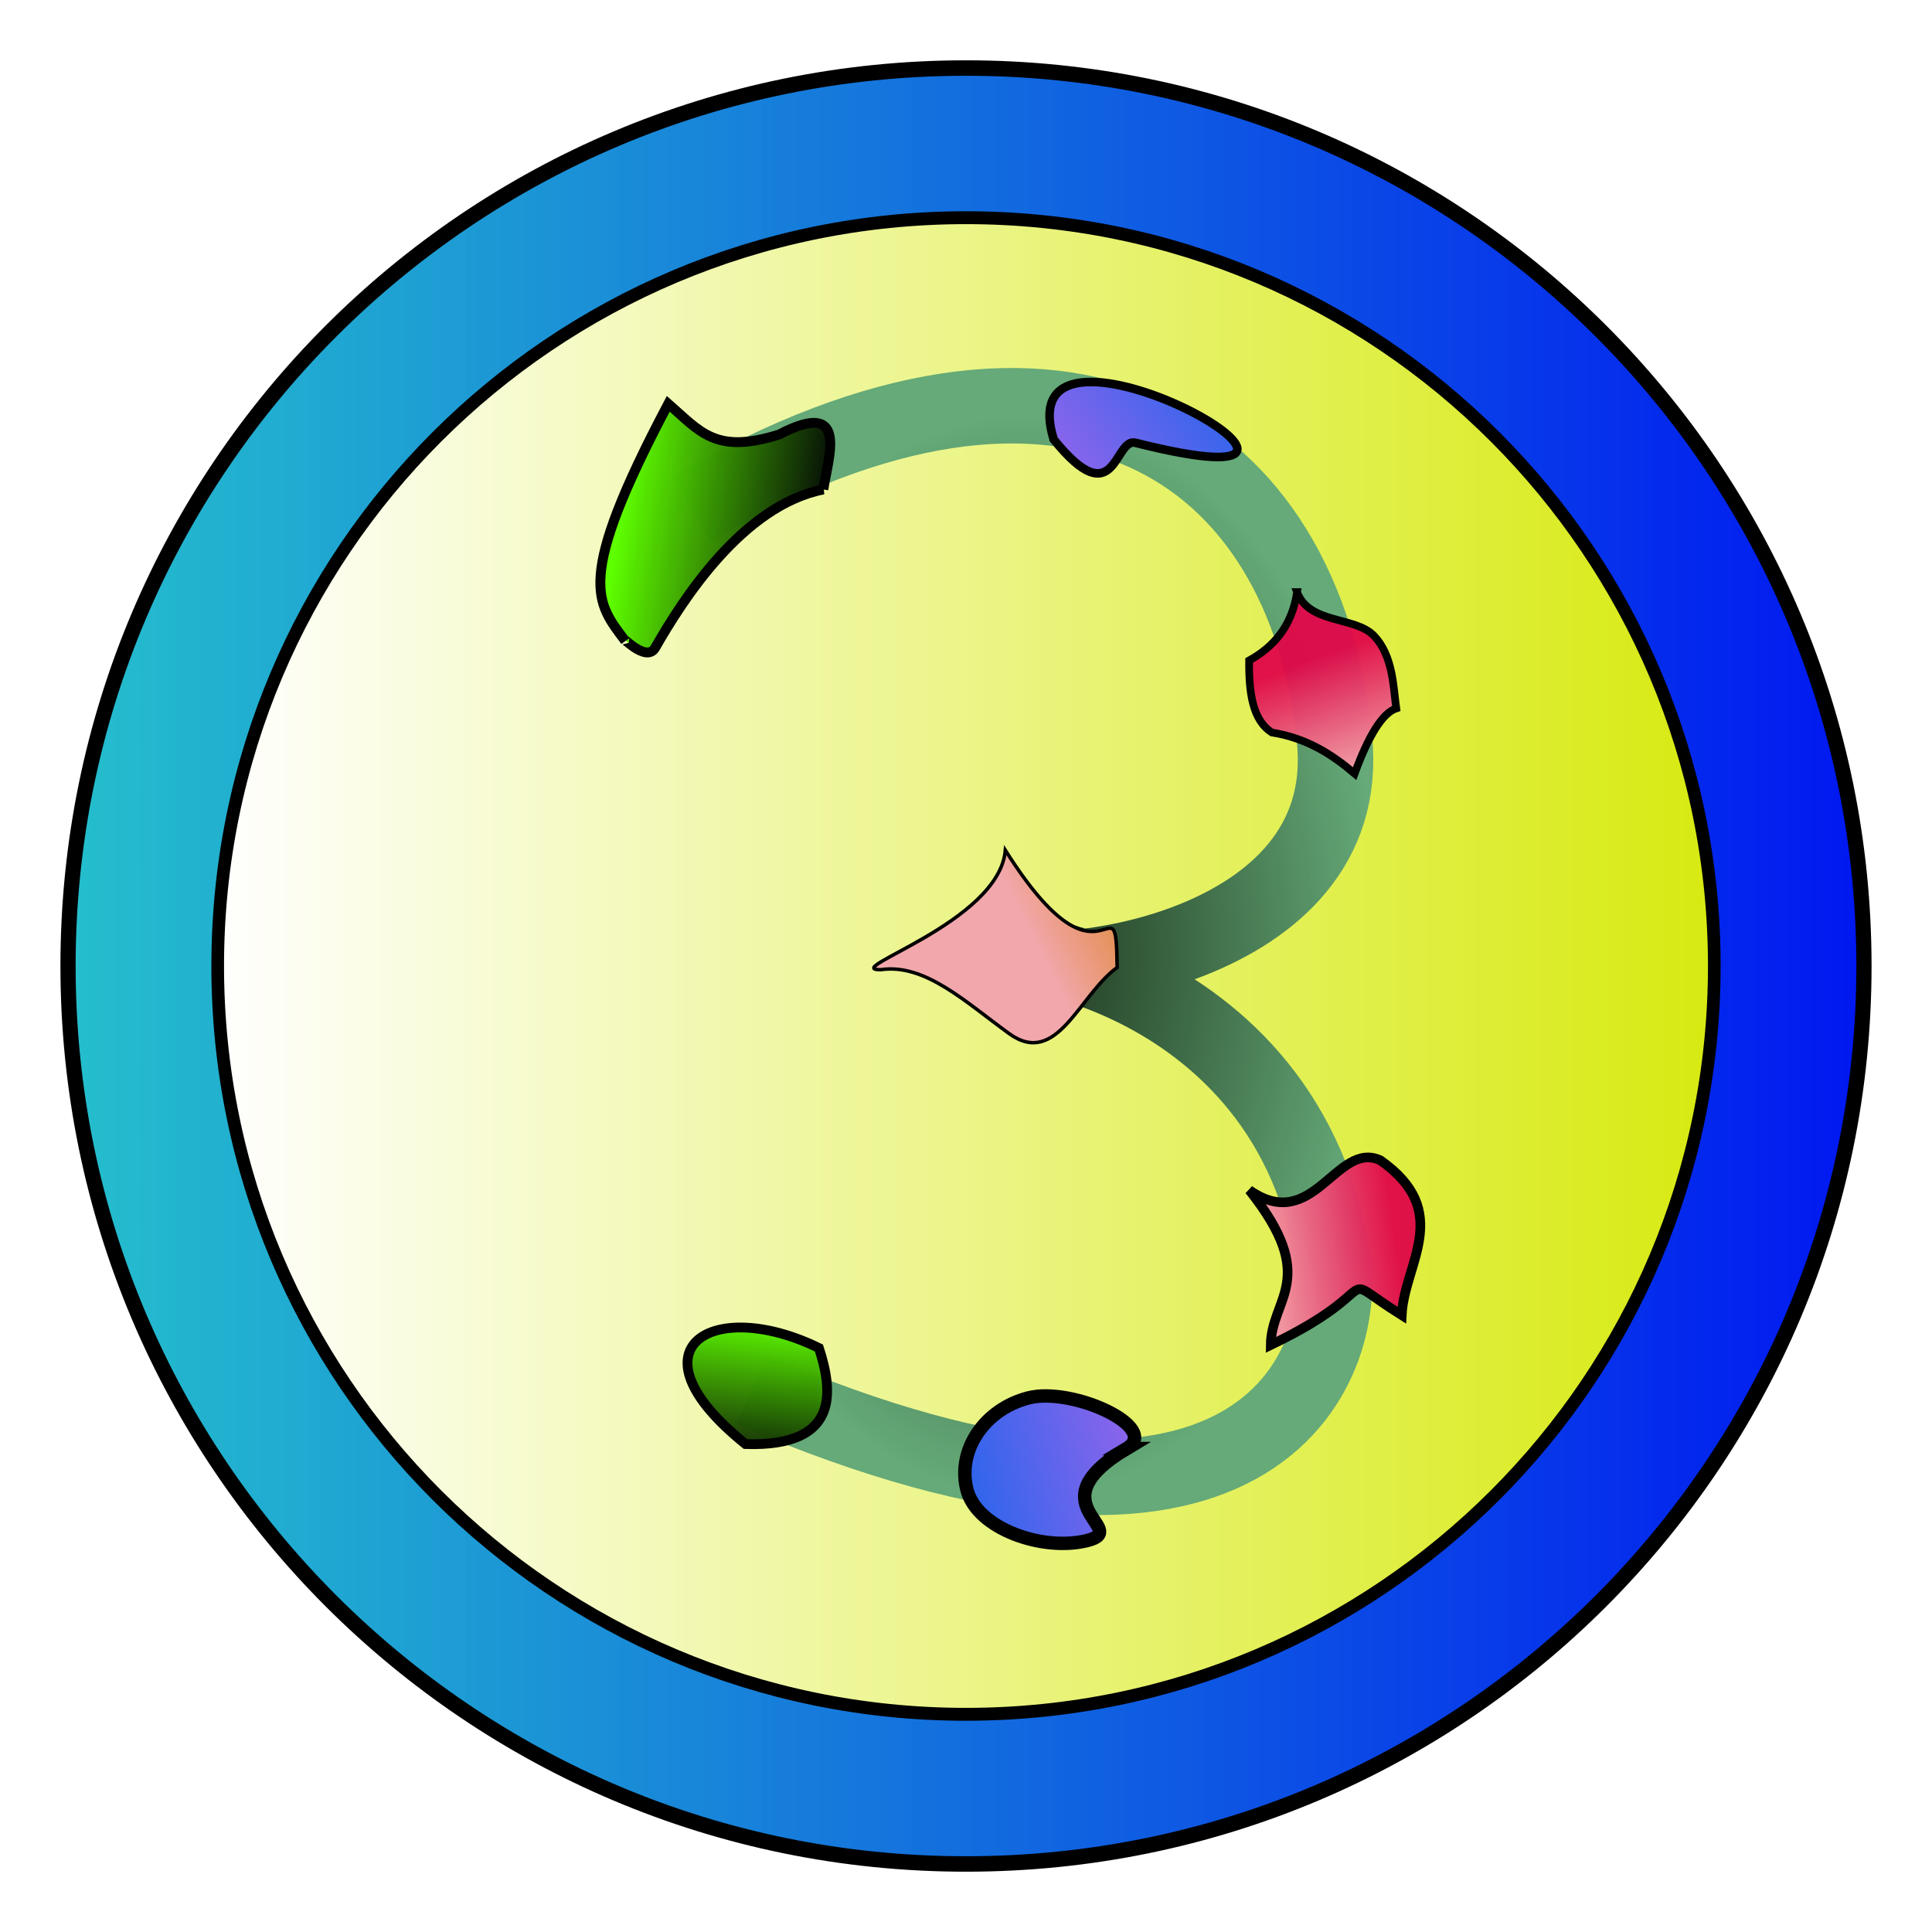
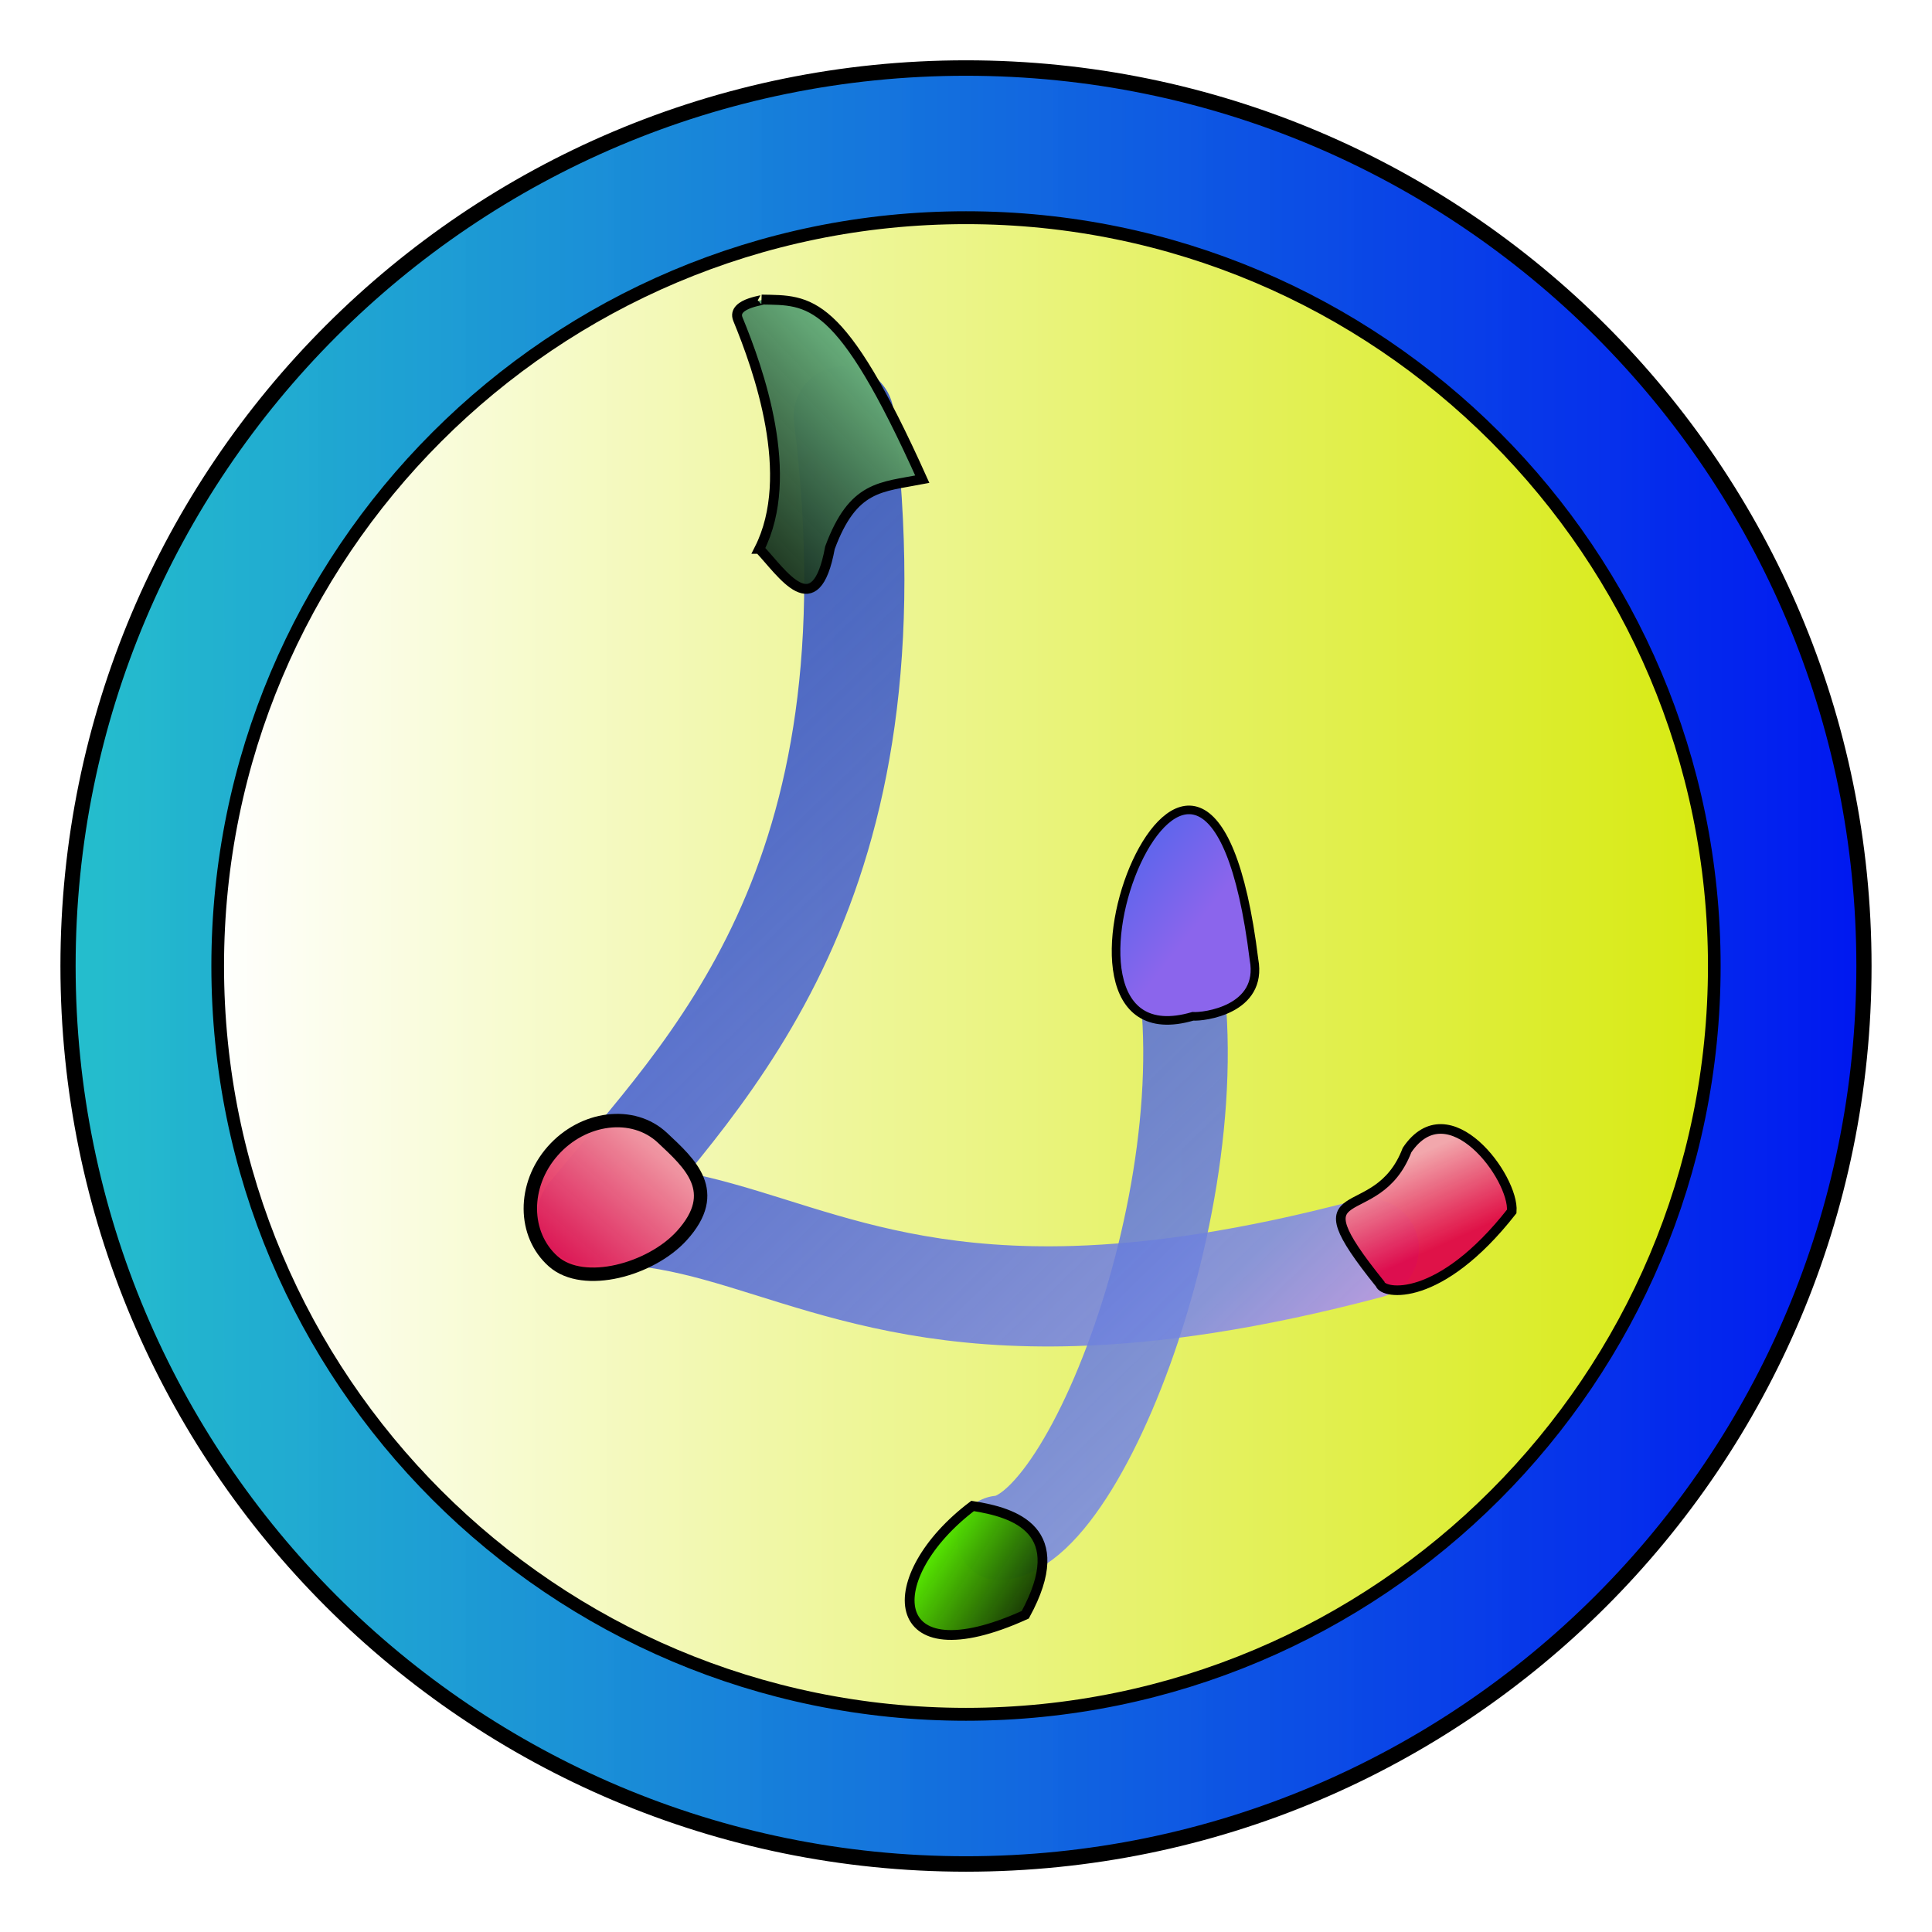
<svg xmlns="http://www.w3.org/2000/svg" xmlns:xlink="http://www.w3.org/1999/xlink" width="128" height="128" id="svg2" version="1.1">
  <defs id="defs4">
+     <linearGradient id="linearGradient4206">
+       <stop id="stop4208" offset="0" style="stop-color:#0029c5;stop-opacity:0.737" />
+       <stop style="stop-color:#8292e0;stop-opacity:0.925" offset="0.86" id="stop4210" />
+       <stop id="stop4212" offset="1" style="stop-color:#ffa6eb;stop-opacity:1" />
+     </linearGradient>
+     <linearGradient id="linearGradient4195">
+       <stop style="stop-color:#0029c5;stop-opacity:0.737" offset="0" id="stop4198" />
+       <stop id="stop4200" offset="0.768" style="stop-color:#828ee0;stop-opacity:0.925" />
+       <stop style="stop-color:#ffa6eb;stop-opacity:1" offset="1" id="stop4202" />
+     </linearGradient>
+     <linearGradient id="linearGradient4238">
+       <stop style="stop-color:#0029c5;stop-opacity:0.737" offset="0" id="stop4240" />
+       <stop id="stop4189" offset="0.767" style="stop-color:#b782e0;stop-opacity:0.925;" />
+       <stop style="stop-color:#ffa6eb;stop-opacity:1" offset="1" id="stop4242" />
+     </linearGradient>
    <linearGradient id="linearGradient3923">
      <stop id="stop3925" offset="0" style="stop-color:#ffc100;stop-opacity:0.952;" />
      <stop style="stop-color:#e99259;stop-opacity:0.976;" offset="0.64" id="stop3927" />
      <stop id="stop3929" offset="1" style="stop-color:#f2a7ac;stop-opacity:1;" />
    </linearGradient>
    <linearGradient id="linearGradient3917">
      <stop style="stop-color:#142c1a;stop-opacity:0.952;" offset="0" id="stop3919" />
      <stop style="stop-color:#65aa78;stop-opacity:1;" offset="1" id="stop3921" />
    </linearGradient>
    <linearGradient id="linearGradient3890">
      <stop style="stop-color:#ffc100;stop-opacity:0.952;" offset="0" id="stop3892" />
      <stop id="stop3896" offset="0.5" style="stop-color:#e99259;stop-opacity:0.976;" />
      <stop style="stop-color:#f2a7ac;stop-opacity:1;" offset="1" id="stop3894" />
    </linearGradient>
    <linearGradient id="linearGradient3884">
      <stop id="stop3886" offset="0" style="stop-color:#faf6bd;stop-opacity:1;" />
      <stop id="stop3888" offset="1" style="stop-color:#fc922b;stop-opacity:1;" />
    </linearGradient>
    <linearGradient id="linearGradient3878">
      <stop id="stop3880" offset="0" style="stop-color:#e00748;stop-opacity:0.952;" />
      <stop id="stop3882" offset="1" style="stop-color:#f2a7ac;stop-opacity:1;" />
    </linearGradient>
    <linearGradient id="linearGradient3872">
      <stop id="stop3874" offset="0" style="stop-color:#1abcca;stop-opacity:0.952;" />
      <stop id="stop3876" offset="1" style="stop-color:#0017f1;stop-opacity:1;" />
    </linearGradient>
    <linearGradient id="linearGradient3796">
      <stop style="stop-color:#2965ec;stop-opacity:1;" offset="0" id="stop3798" />
      <stop style="stop-color:#8b65ec;stop-opacity:1;" offset="1" id="stop3800" />
    </linearGradient>
    <linearGradient id="linearGradient3788">
      <stop style="stop-color:#ffffff;stop-opacity:1;" offset="0" id="stop3790" />
      <stop style="stop-color:#d7ea10;stop-opacity:1;" offset="1" id="stop3792" />
    </linearGradient>
    <linearGradient id="linearGradient3774">
      <stop style="stop-color:#000201;stop-opacity:0.952;" offset="0" id="stop3776" />
      <stop style="stop-color:#5eff00;stop-opacity:1;" offset="1" id="stop3778" />
    </linearGradient>
    <linearGradient xlink:href="#linearGradient3872" id="linearGradient3786" x1="9.096" y1="61.33" x2="128.284" y2="61.33" gradientUnits="userSpaceOnUse" />
    <linearGradient xlink:href="#linearGradient3788" id="linearGradient3794" x1="9.096" y1="61.33" x2="128.284" y2="61.33" gradientUnits="userSpaceOnUse" />
-     <linearGradient xlink:href="#linearGradient3796" id="linearGradient3802" x1="56.574" y1="32.541" x2="69.19" y2="32.541" gradientUnits="userSpaceOnUse" gradientTransform="matrix(0.9106371,-0.2350835,0.209846,0.8128755,5.261175,1010.029)" />
+     <linearGradient xlink:href="#linearGradient3878" id="linearGradient3802" x1="56.574" y1="32.541" x2="69.19" y2="32.541" gradientUnits="userSpaceOnUse" gradientTransform="matrix(0.6226573,-0.7048561,0.6291861,0.5558118,-19.35104,1030.08)" />
    <linearGradient xlink:href="#linearGradient3878" id="linearGradient3810" x1="-922.415" y1="-442.458" x2="-913.004" y2="-442.458" gradientUnits="userSpaceOnUse" gradientTransform="matrix(-0.5283606,-0.8490201,0.9007737,-0.4342888,-1.931937,-0.3624949)" />
    <linearGradient xlink:href="#linearGradient3878" id="linearGradient3818" x1="953.875" y1="322.012" x2="964.121" y2="322.012" gradientUnits="userSpaceOnUse" />
    <linearGradient xlink:href="#linearGradient3774" id="linearGradient3834" x1="-787.453" y1="676.502" x2="-776.472" y2="676.502" gradientUnits="userSpaceOnUse" />
    <linearGradient xlink:href="#linearGradient3774" id="linearGradient3842" x1="-790.376" y1="496.387" x2="-780.1" y2="496.387" gradientUnits="userSpaceOnUse" />
    <linearGradient xlink:href="#linearGradient3890" id="linearGradient3850" x1="-682.228" y1="672.533" x2="-670.377" y2="672.533" gradientUnits="userSpaceOnUse" />
    <linearGradient xlink:href="#linearGradient3774" id="linearGradient3099" gradientUnits="userSpaceOnUse" x1="-790.376" y1="496.387" x2="-780.1" y2="496.387" />
-     <linearGradient xlink:href="#linearGradient3774" id="linearGradient3103" gradientUnits="userSpaceOnUse" x1="-787.453" y1="676.502" x2="-776.472" y2="676.502" gradientTransform="matrix(0.2356629,-0.9265444,0.977894,0.1055407,-427.4276,220.8838)" />
-     <linearGradient xlink:href="#linearGradient3878" id="linearGradient3106" gradientUnits="userSpaceOnUse" x1="953.875" y1="322.012" x2="964.121" y2="322.012" gradientTransform="matrix(-0.9054063,0.2062932,-0.1379227,-0.9971452,1000.514,1130.61)" />
-     <linearGradient xlink:href="#linearGradient3923" id="linearGradient3110" gradientUnits="userSpaceOnUse" x1="-708.902" y1="689.194" x2="-662.471" y2="691.178" gradientTransform="matrix(-0.2241643,0.2383787,0.08295436,0.19353,-132.4598,1020.599)" />
-     <linearGradient xlink:href="#linearGradient3878" id="linearGradient3113" gradientUnits="userSpaceOnUse" gradientTransform="matrix(0.3312885,0.8230875,-0.7267022,0.2724272,71.47377,1847.615)" x1="-922.415" y1="-442.458" x2="-913.004" y2="-442.458" />
-     <linearGradient xlink:href="#linearGradient3774" id="linearGradient3116" gradientUnits="userSpaceOnUse" x1="-794.789" y1="496.596" x2="-780.1" y2="496.387" gradientTransform="matrix(-0.9192823,-0.180715,0.1532861,-0.9808224,-751.9824,1303.028)" />
-     <linearGradient xlink:href="#linearGradient3796" id="linearGradient3134" gradientUnits="userSpaceOnUse" x1="84.534" y1="103.16" x2="104.041" y2="107.544" gradientTransform="matrix(-0.4738591,0.3074401,-0.4435496,-0.3949636,166.5782,964.1201)" />
-     <radialGradient xlink:href="#linearGradient3917" id="radialGradient3915" cx="67.96" cy="63.363" fx="67.96" fy="63.363" r="23.733" gradientTransform="matrix(1,0,0,1.511751,0,-32.42626)" gradientUnits="userSpaceOnUse" />
+     <linearGradient xlink:href="#linearGradient3774" id="linearGradient3103" gradientUnits="userSpaceOnUse" x1="-787.453" y1="676.502" x2="-776.472" y2="676.502" gradientTransform="matrix(-0.7208465,-0.6280142,0.5350079,-0.8253376,-860.3656,1096.748)" />
+     <linearGradient xlink:href="#linearGradient3878" id="linearGradient3106" gradientUnits="userSpaceOnUse" x1="953.875" y1="322.012" x2="960.078" y2="324.688" gradientTransform="matrix(-0.7129296,-0.5950199,0.7094272,-0.7141669,548.6745,1803.73)" />
+     <linearGradient xlink:href="#linearGradient3917" id="linearGradient3116" gradientUnits="userSpaceOnUse" x1="-794.789" y1="496.596" x2="-780.1" y2="496.387" gradientTransform="matrix(0.7074733,-0.6141819,0.6795868,0.7236511,272.7812,111.6802)" />
+     <linearGradient xlink:href="#linearGradient3796" id="linearGradient3134" gradientUnits="userSpaceOnUse" x1="84.534" y1="103.16" x2="105.898" y2="109.132" gradientTransform="matrix(0.4457533,0.3469378,-0.227794,0.548491,53.64251,893.289)" />
+     <linearGradient xlink:href="#linearGradient4238" id="linearGradient4244" x1="32.122" y1="962.242" x2="93.818" y2="1025.653" gradientUnits="userSpaceOnUse" />
+     <linearGradient xlink:href="#linearGradient4195" id="linearGradient4191" gradientUnits="userSpaceOnUse" x1="32.122" y1="962.242" x2="93.818" y2="1025.653" />
+     <linearGradient xlink:href="#linearGradient4206" id="linearGradient4204" gradientUnits="userSpaceOnUse" x1="32.122" y1="962.242" x2="93.818" y2="1025.653" />
  </defs>
  <g id="layer1" transform="translate(0,-924.3622)">
-     <path style="fill:url(#linearGradient3786);fill-opacity:1.0;stroke:#000000;stroke-opacity:1" id="path3828" d="m 127.784,61.33 c 0,32.079 -26.457,58.084 -59.094,58.084 -32.637,0 -59.094,-26.005 -59.094,-58.084 0,-32.079 26.457,-58.084 59.094,-58.084 32.637,0 59.094,26.005 59.094,58.084 z" transform="matrix(1.006741,0,0,1.02425,-5.153411,925.545)" />
-     <path style="fill:url(#linearGradient3794);fill-opacity:1.0;stroke:#000000;stroke-opacity:1" id="path3828-6" d="m 127.784,61.33 c 0,32.079 -26.457,58.084 -59.094,58.084 -32.637,0 -59.094,-26.005 -59.094,-58.084 0,-32.079 26.457,-58.084 59.094,-58.084 32.637,0 59.094,26.005 59.094,58.084 z" transform="matrix(0.8389507,0,0,0.8535412,6.372158,936.0145)" />
-     <path style="fill:none;stroke:url(#radialGradient3915);stroke-width:5;stroke-linecap:butt;stroke-linejoin:miter;stroke-miterlimit:4;stroke-opacity:1;stroke-dasharray:none" d="M 49.784,92.063 C 83.257,106.437 89.504,90.547 88.273,83.177 84.926,63.142 62.654,61.852 66.049,63.714 69.158,65.419 89.838,63.117 88.414,48.992 86.474,29.741 70.837,19.068 45.827,33.708" id="path3139" transform="translate(0,924.3622)" />
-     <path id="rect2991" d="m 54.548,956.792 c -5.347,1.051 -9.356,7.365 -11.131,10.474 -0.607,1.064 -2.302,-0.877 -1.988,-0.436 -1.916,-2.562 -3.387,-3.935 2.846,-15.715 2.122,1.85 3.137,3.367 7.343,2.035 4.675,-2.438 3.259,1.479 2.929,3.642 z" style="fill:url(#linearGradient3116);fill-opacity:1;fill-rule:evenodd;stroke:#000000;stroke-width:0.654px;stroke-linecap:butt;stroke-linejoin:miter;stroke-opacity:1" />
-     <path id="rect2993" d="m 85.934,963.591 c 0.804,2.132 3.829,1.595 5.076,2.876 1.298,1.334 1.303,3.471 1.496,4.829 -0.92,0.302 -1.839,1.819 -2.759,4.319 -1.48,-1.255 -3.127,-2.34 -5.478,-2.723 -1.287,-0.808 -1.532,-2.656 -1.511,-4.772 1.656,-0.913 2.837,-2.3 3.177,-4.529 z" style="fill:url(#linearGradient3113);fill-opacity:1;fill-rule:evenodd;stroke:#000000;stroke-width:0.508px;stroke-linecap:butt;stroke-linejoin:miter;stroke-opacity:1" />
-     <path style="fill:url(#linearGradient3110);fill-opacity:1;fill-rule:evenodd;stroke:#000000;stroke-width:0.23px;stroke-linecap:butt;stroke-linejoin:miter;stroke-opacity:1" d="m 74.015,988.459 c -2.526,1.829 -3.985,6.677 -7.162,4.379 -2.859,-2.068 -5.57,-4.664 -8.499,-4.231 -2.781,0.03 7.841,-3.11 8.253,-7.914 6.597,10.447 7.324,1.219 7.408,7.766 z" id="rect2995" />
-     <path style="fill:url(#linearGradient3802);fill-opacity:1;fill-rule:evenodd;stroke:#000000;stroke-width:0.889px;stroke-linecap:butt;stroke-linejoin:miter;stroke-opacity:1" d="m 74.642,1020.333 c -6.195,3.7 0.334,5.333 -2.587,6.087 -2.921,0.754 -7.319,-0.748 -7.992,-3.356 -0.673,-2.608 1.149,-5.333 4.07,-6.087 2.921,-0.754 8.82,1.975 6.508,3.356 z" id="path2997" />
-     <path style="fill:url(#linearGradient3106);fill-opacity:1;fill-rule:evenodd;stroke:#000000;stroke-width:0.638px;stroke-linecap:butt;stroke-linejoin:miter;stroke-opacity:1" d="m 92.868,1011.495 c -4.798,-3.007 -0.598,-1.902 -8.678,1.977 0.028,-3.126 3.272,-4.36 -1.419,-10.262 4.249,2.975 5.763,-3.307 8.678,-1.977 4.87,3.421 1.58,6.841 1.419,10.262 z" id="rect3003" />
-     <path style="fill:url(#linearGradient3103);fill-opacity:1;fill-rule:evenodd;stroke:#000000;stroke-width:0.648px;stroke-linecap:butt;stroke-linejoin:miter;stroke-opacity:1" d="m 54.256,1013.673 c 0.861,2.664 1.546,6.567 -4.862,6.363 -8.006,-6.436 -2.099,-9.779 4.862,-6.363 z" id="rect3015" />
-     <path style="fill:url(#linearGradient3134);fill-opacity:1;fill-rule:evenodd;stroke:#000000;stroke-width:0.569px;stroke-linecap:butt;stroke-linejoin:miter;stroke-opacity:1" d="m 69.813,953.477 c -3.298,-10.689 24.495,5.03 5.418,0.223 -1.428,-0.375 -1.28,4.894 -5.418,-0.221 z" id="path3019" />
+     <path style="fill:url(#linearGradient3786);fill-opacity:1.0;stroke:#000000;stroke-opacity:1" id="path3828" d="M 127.784,61.33 A 59.094,58.084 0 0 1 68.69,119.414 59.094,58.084 0 0 1 9.596,61.33 59.094,58.084 0 0 1 68.69,3.246 59.094,58.084 0 0 1 127.784,61.33 Z" transform="matrix(1.006741,0,0,1.02425,-5.153411,925.545)" />
+     <path style="fill:url(#linearGradient3794);fill-opacity:1.0;stroke:#000000;stroke-opacity:1" id="path3828-6" d="M 127.784,61.33 A 59.094,58.084 0 0 1 68.69,119.414 59.094,58.084 0 0 1 9.596,61.33 59.094,58.084 0 0 1 68.69,3.246 59.094,58.084 0 0 1 127.784,61.33 Z" transform="matrix(0.8389507,0,0,0.8535412,6.372158,936.0145)" />
+     <g id="g4234" style="stroke:url(#linearGradient4244)">
+       <path id="path4188" d="m 55.904,951.946 c 3.837,31.164 -9.036,43.212 -16.967,52.9 9.943,-0.539 16.029,5.874 32.263,5.379 5.268,-0.161 11.604,-1.049 19.488,-3.138" style="fill:none;fill-rule:evenodd;stroke:url(#linearGradient4191);stroke-width:6.636;stroke-linecap:round;stroke-linejoin:round;stroke-miterlimit:4;stroke-dasharray:none;stroke-opacity:1" />
+       <path id="path4196" d="m 77.166,984.522 c 4.985,14.858 -4.696,41.21 -10.957,41.73" style="fill:none;fill-rule:evenodd;stroke:url(#linearGradient4204);stroke-width:5.6;stroke-linecap:round;stroke-linejoin:round;stroke-miterlimit:4;stroke-dasharray:none;stroke-opacity:1" />
+     </g>
+     <path id="rect2991" d="m 50.312,960.726 c 2.457,-4.864 -0.061,-11.907 -1.423,-15.217 -0.466,-1.133 2.106,-1.277 1.566,-1.3 3.198,0.063 5.186,-0.254 10.649,11.902 -2.764,0.537 -4.584,0.406 -6.118,4.542 -0.95,5.186 -3.169,1.663 -4.673,0.073 z" style="fill:url(#linearGradient3116);fill-opacity:1.0;fill-rule:evenodd;stroke:#000000;stroke-width:0.654px;stroke-linecap:butt;stroke-linejoin:miter;stroke-opacity:1" />
+     <path style="fill:url(#linearGradient3802);fill-opacity:1;fill-rule:evenodd;stroke:#000000;stroke-width:0.889px;stroke-linecap:butt;stroke-linejoin:miter;stroke-opacity:1" d="m 43.894,999.749 c 1.792,1.684 3.939,3.556 1.267,6.491 -2.031,2.231 -6.482,3.48 -8.5,1.697 -2.018,-1.783 -2.035,-5.061 -0.038,-7.322 1.997,-2.261 5.309,-2.71 7.271,-0.866 z" id="path2997" />
+     <path style="fill:url(#linearGradient3106);fill-opacity:1;fill-rule:evenodd;stroke:#000000;stroke-width:0.638;stroke-linecap:butt;stroke-linejoin:miter;stroke-miterlimit:4;stroke-dasharray:none;stroke-opacity:1" d="m 91.438,1009.43 c -5.89,-7.312 -0.236,-3.597 1.783,-8.873 2.753,-4.076 7.109,1.829 6.937,4.064 -4.802,6.122 -8.53,5.479 -8.72,4.809 z" id="rect3003" />
+     <path style="fill:url(#linearGradient3103);fill-opacity:1.0;fill-rule:evenodd;stroke:#000000;stroke-width:0.648px;stroke-linecap:butt;stroke-linejoin:miter;stroke-opacity:1" d="m 64.438,1024.136 c 2.766,0.433 6.559,1.58 3.489,7.208 -9.353,4.245 -9.675,-2.534 -3.489,-7.208 z" id="rect3015" />
+     <path style="fill:url(#linearGradient3134);fill-opacity:1;fill-rule:evenodd;stroke:#000000;stroke-width:0.569px;stroke-linecap:butt;stroke-linejoin:miter;stroke-opacity:1" d="m 83.081,987.944 c 0.61,3.321 -3.325,3.806 -4.051,3.751 -12.153,3.564 0.862,-29.57 4.051,-3.751 z" id="path3019" />
  </g>
</svg>
